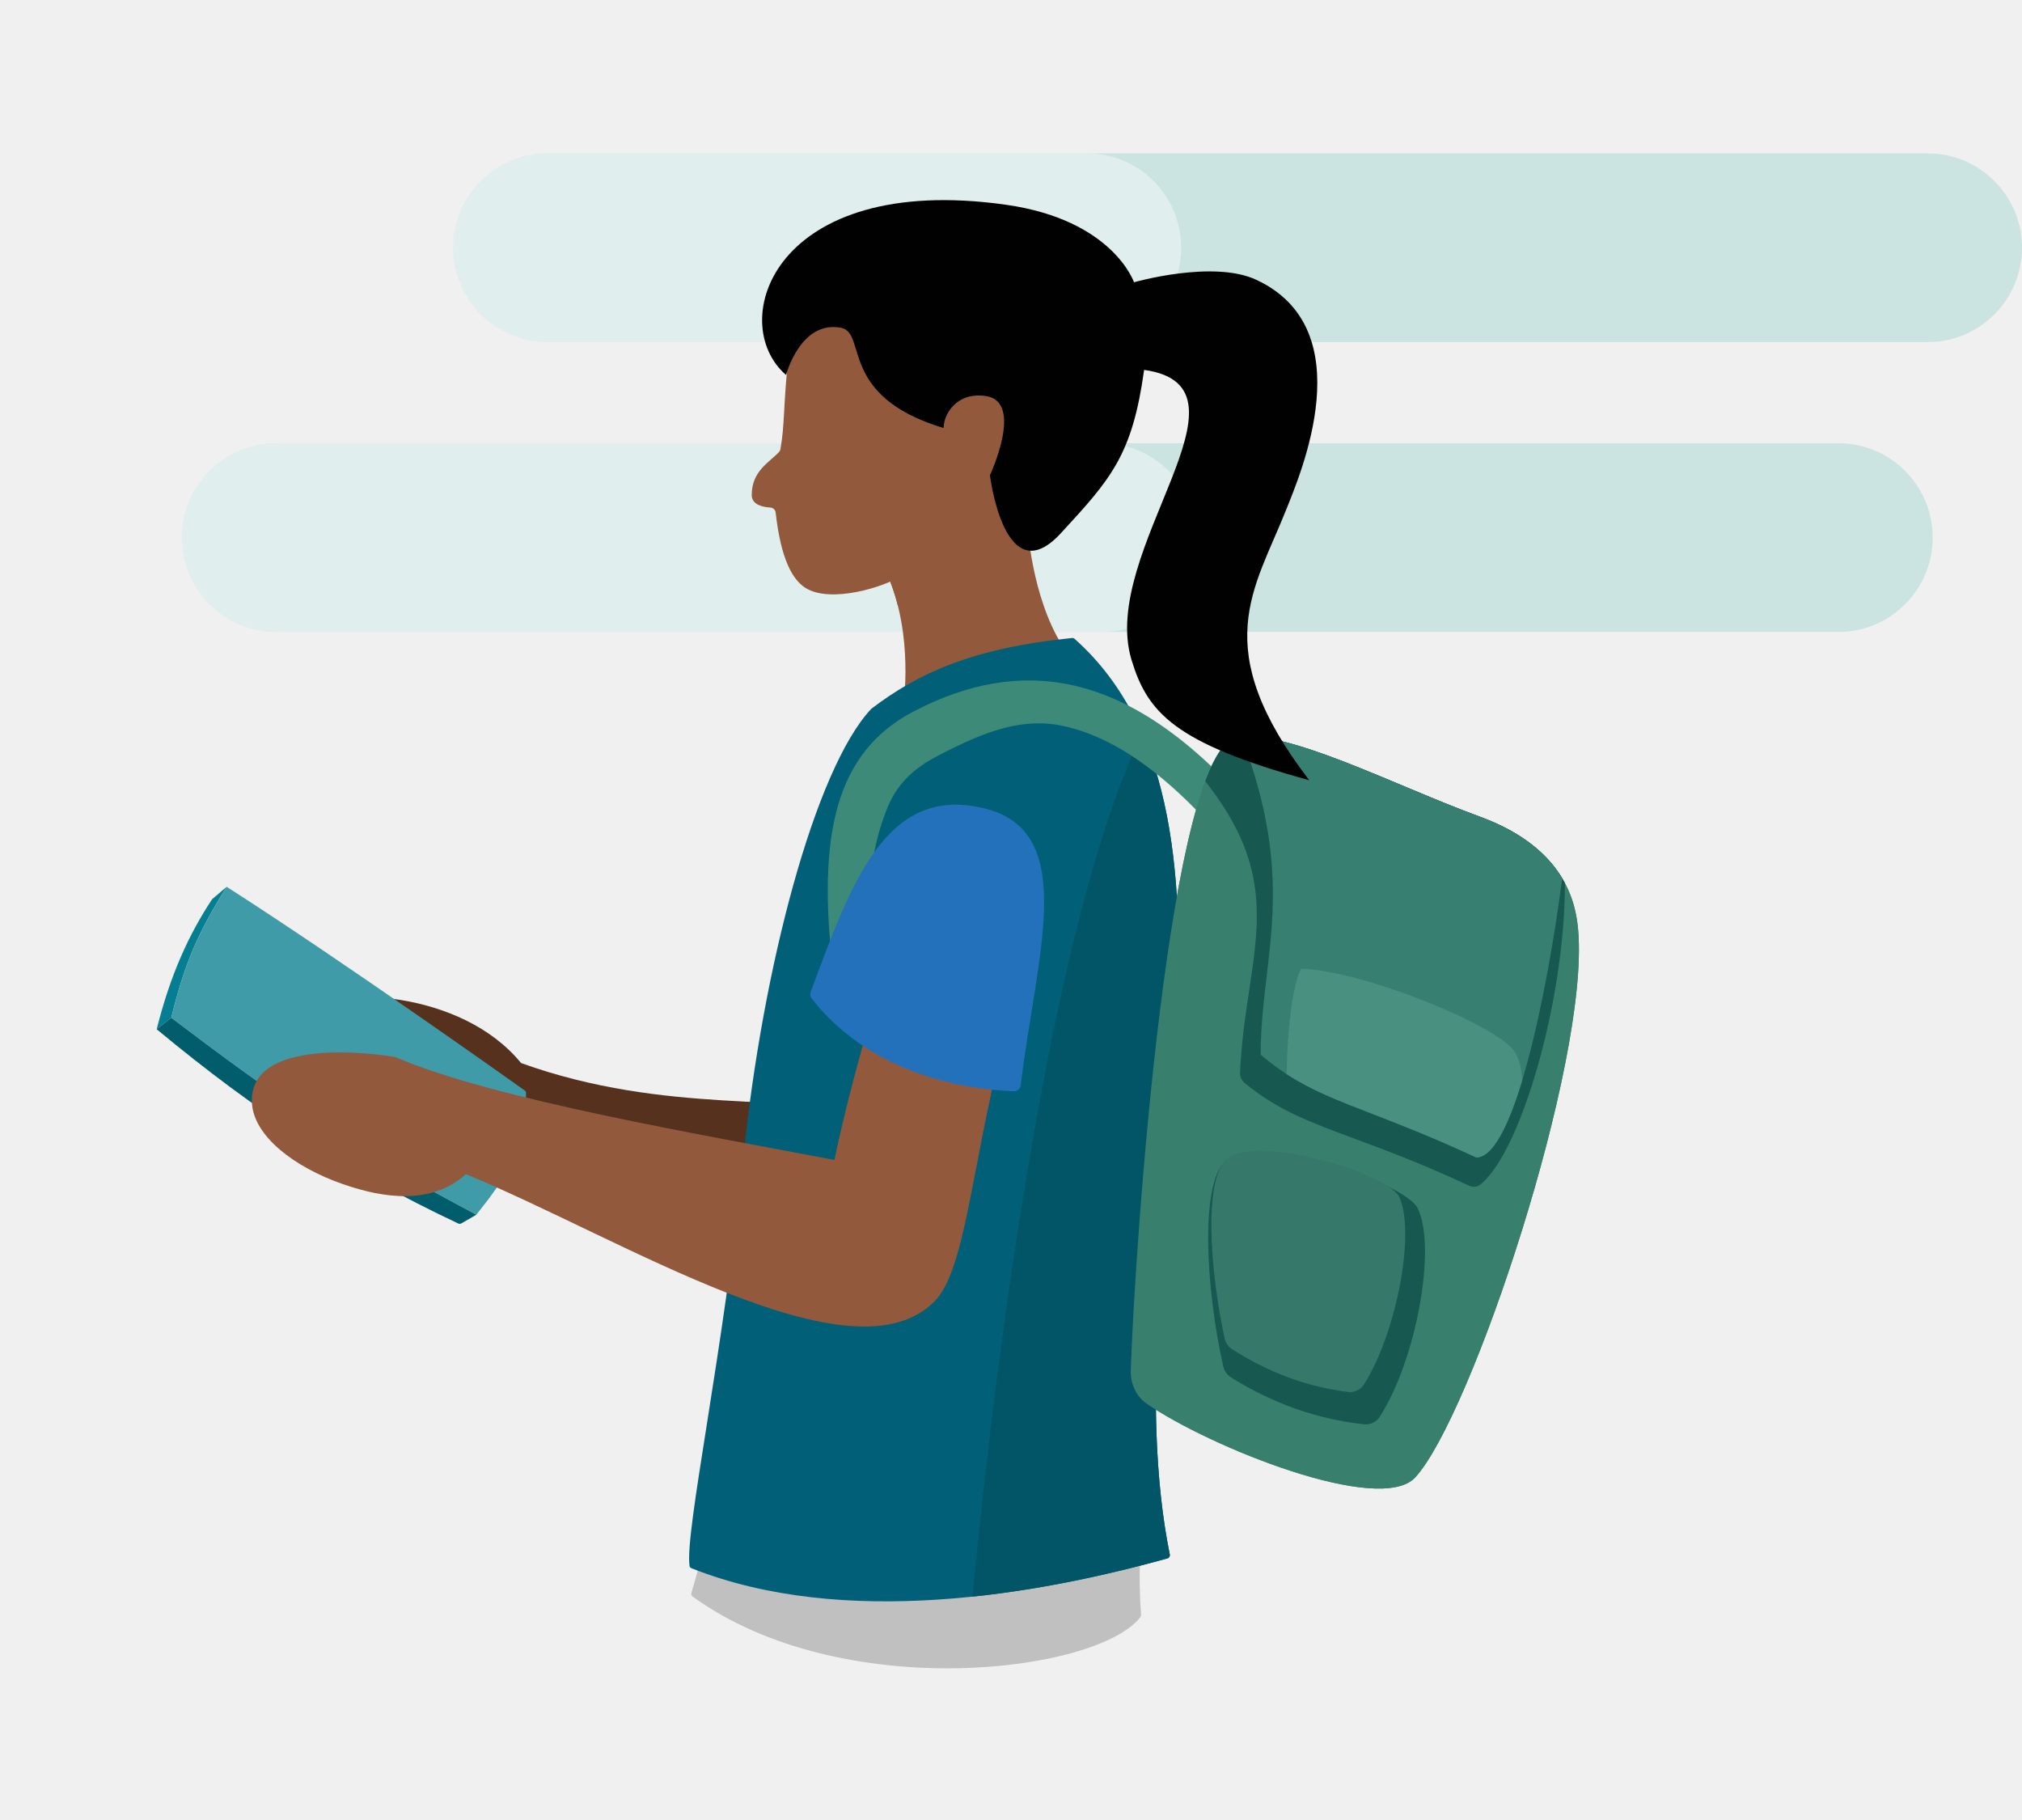
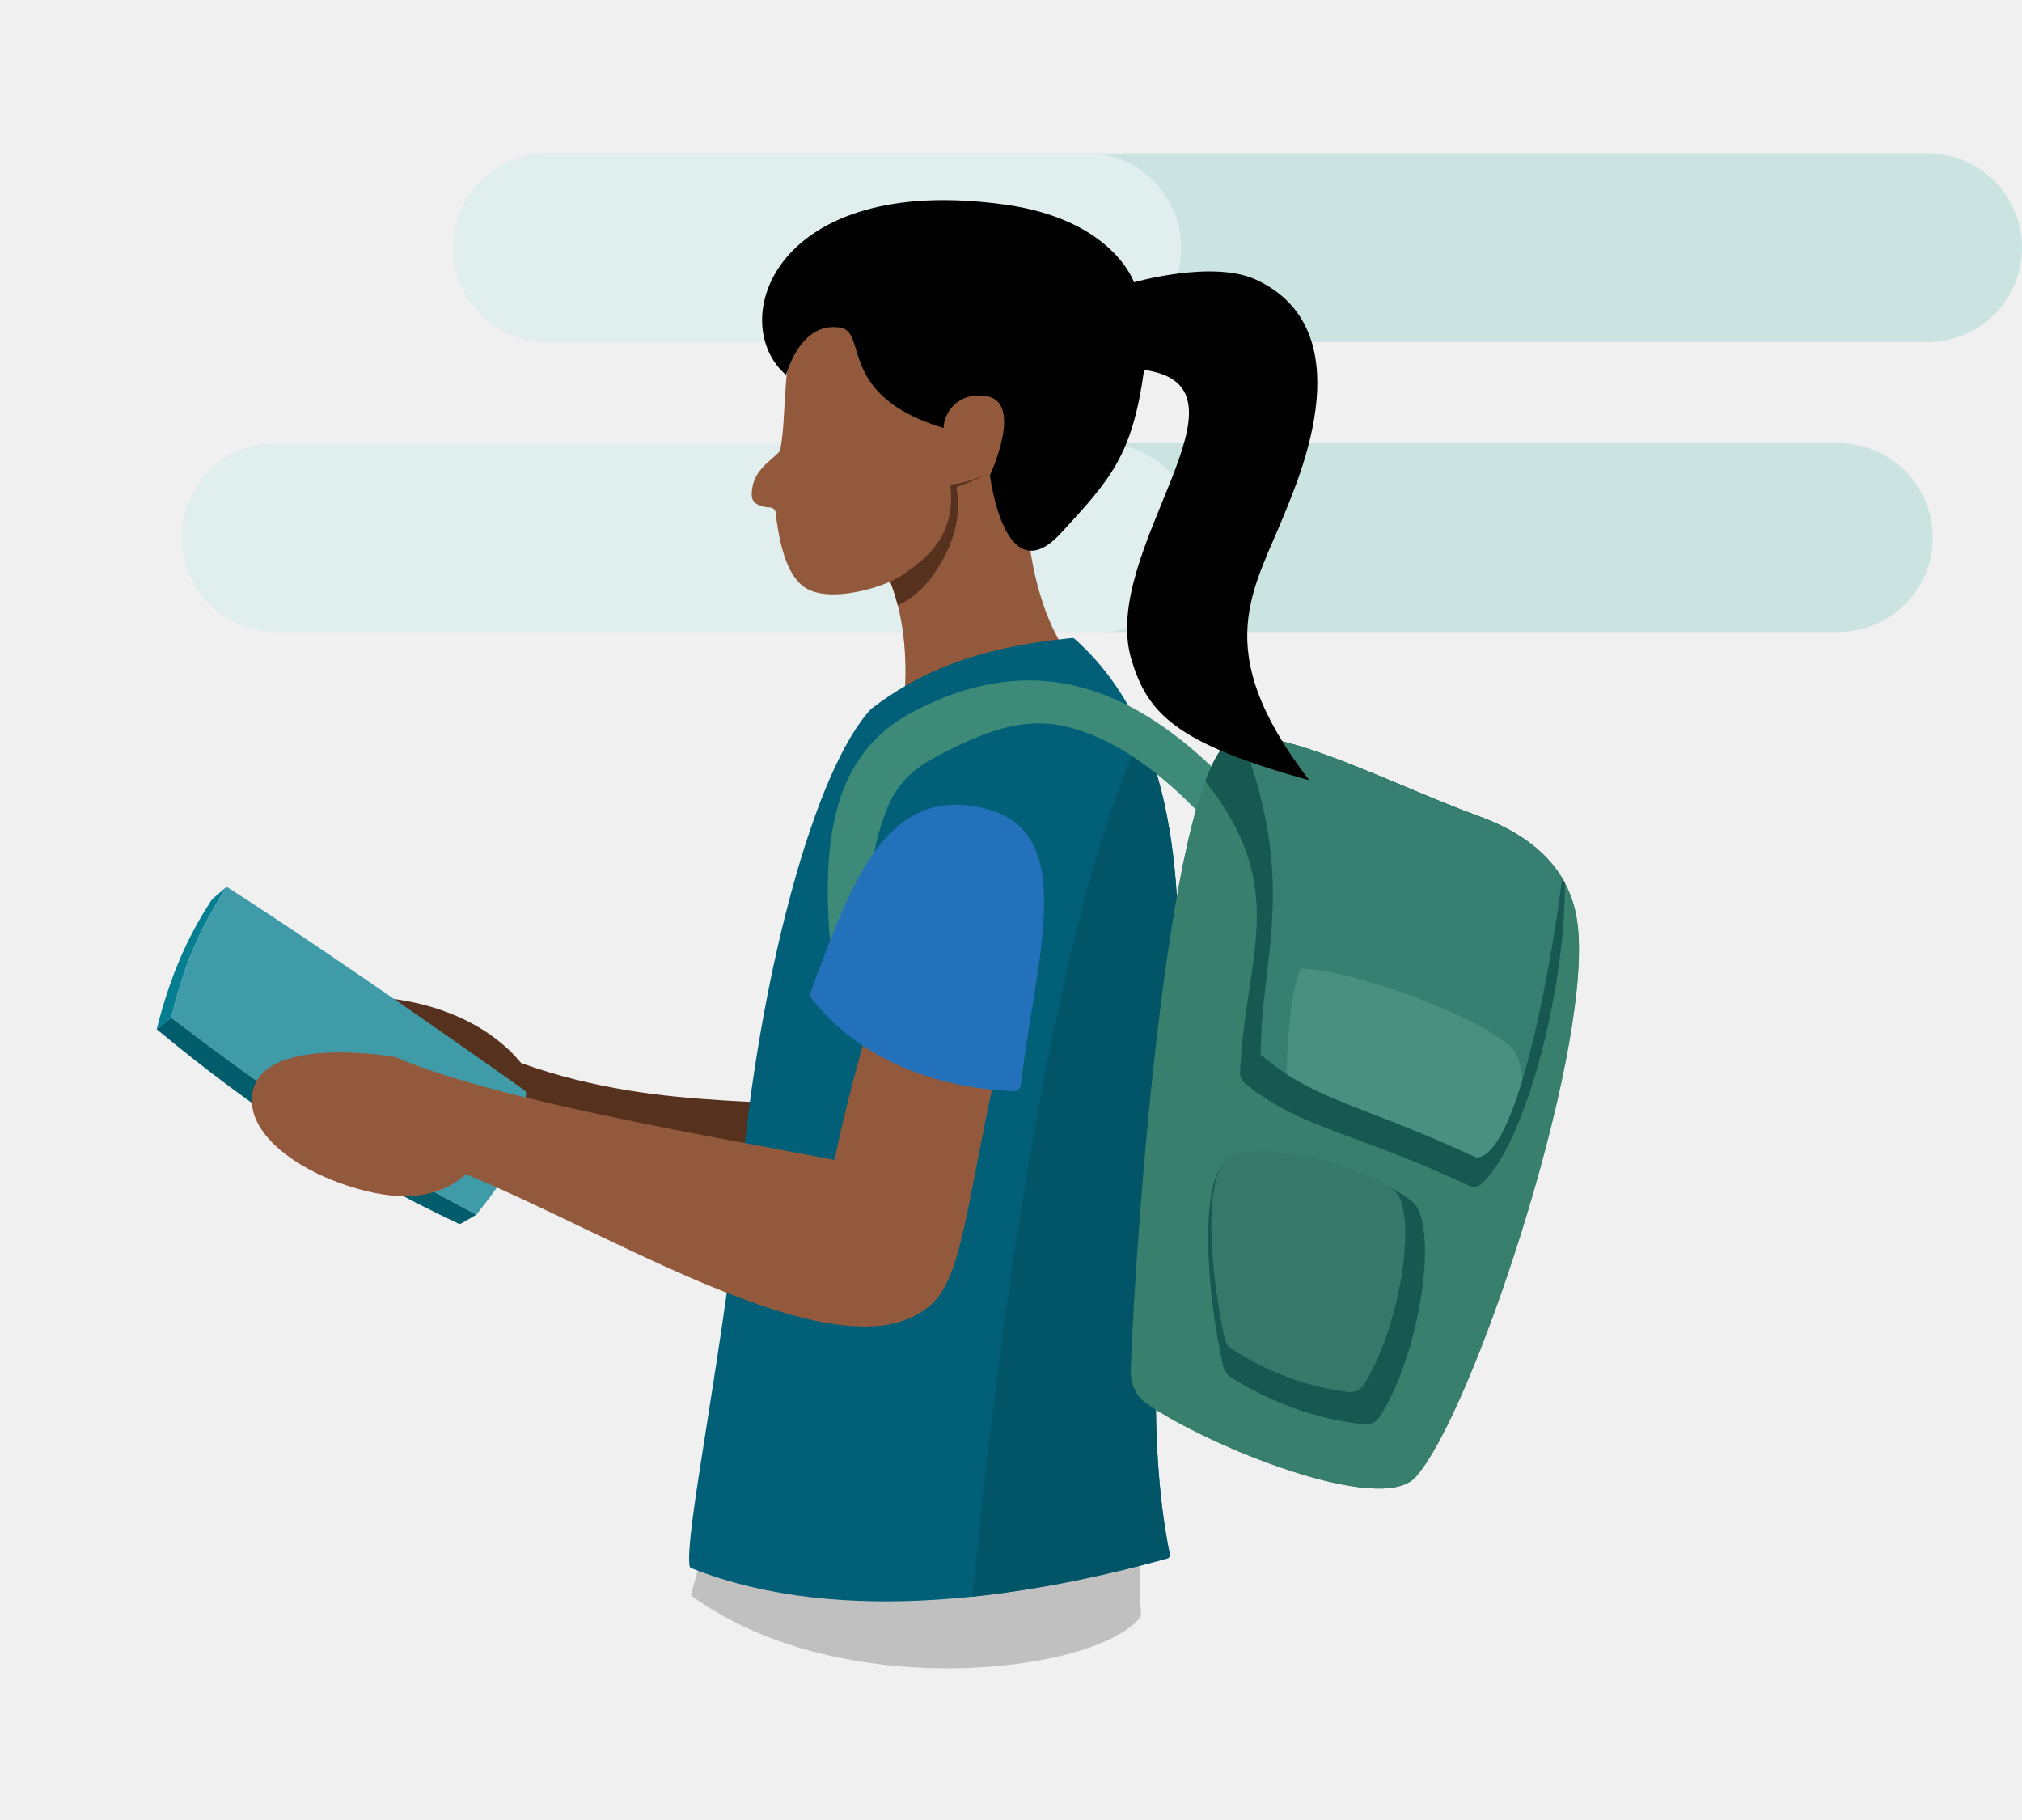
<svg xmlns="http://www.w3.org/2000/svg" width="1200" height="1080" viewBox="0 0 1200 1080" fill="none">
  <path fill-rule="evenodd" clip-rule="evenodd" d="M269 147C269 116.072 294.072 91 325 91H1144C1174.93 91 1200 116.072 1200 147C1200 177.928 1174.93 203 1144 203H325C294.072 203 269 177.928 269 147Z" fill="#5FC2B7" fill-opacity="0.25" />
  <path fill-rule="evenodd" clip-rule="evenodd" d="M269 147C269 116.072 294.072 91 325 91H645C675.928 91 701 116.072 701 147C701 177.928 675.928 203 645 203H325C294.072 203 269 177.928 269 147Z" fill="white" fill-opacity="0.4" />
  <path fill-rule="evenodd" clip-rule="evenodd" d="M108 319C108 288.072 133.072 263 164 263H1091C1121.93 263 1147 288.072 1147 319C1147 349.928 1121.93 375 1091 375H164C133.072 375 108 349.928 108 319Z" fill="#5FC2B7" fill-opacity="0.25" />
  <path fill-rule="evenodd" clip-rule="evenodd" d="M108 319C108 288.072 133.072 263 164 263H654C684.928 263 710 288.072 710 319C710 349.928 684.928 375 654 375H164C133.072 375 108 349.928 108 319Z" fill="white" fill-opacity="0.4" />
  <path d="M628.9 387.732L540.663 418.486C538.515 419.234 536.287 417.437 536.519 415.174C538.043 400.287 540.239 355.086 515.926 322.411C514.932 321.075 515.141 319.174 516.448 318.143L586.42 262.932C587.96 261.716 590.234 262.283 591.024 264.079L609.068 305.105C609.223 305.458 609.308 305.832 609.325 306.217C609.565 311.608 611.992 353.525 630.46 383.15C631.507 384.829 630.769 387.081 628.9 387.732Z" fill="#92593C" />
-   <path d="M593.671 273.5C590.432 281 572.531 287.333 568.366 288.718C567.872 288.882 567.589 289.392 567.691 289.902C572.599 314.26 557.252 340.741 543.835 352.235C540.414 355.166 536.694 357.462 532.808 359.207C529.62 346.628 524.373 333.763 515.926 322.411C514.932 321.075 515.141 319.174 516.448 318.143L586.42 262.932C587.96 261.716 590.234 262.283 591.024 264.079C591.024 264.079 595.936 268.257 593.671 273.5Z" fill="#92593C" />
+   <path d="M593.671 273.5C590.432 281 572.531 287.333 568.366 288.718C567.872 288.882 567.589 289.392 567.691 289.902C572.599 314.26 557.252 340.741 543.835 352.235C540.414 355.166 536.694 357.462 532.808 359.207C529.62 346.628 524.373 333.763 515.926 322.411C514.932 321.075 515.141 319.174 516.448 318.143L586.42 262.932C587.96 261.716 590.234 262.283 591.024 264.079C591.024 264.079 595.936 268.257 593.671 273.5Z" fill="#56311E" />
  <path d="M463.137 266.685C465.874 251.554 464.589 242.378 468.261 207.745C468.374 206.679 469.051 205.736 470.032 205.303L486.495 153.181C487.032 151.481 488.924 150.622 490.557 151.335L606.5 202L593.944 248.346C593.767 248.997 593.87 249.687 593.908 250.36C593.952 251.144 593.687 251.931 593.143 252.535L564.621 284.261C564.021 284.928 563.757 285.845 563.875 286.734C568.07 318.427 549.088 331.755 535.403 341.33C525.484 348.269 492.75 358.388 477.871 348.765C470.456 343.97 463.464 332.217 460.321 304.084C460.141 302.469 458.724 301.259 457.101 301.169C453.029 300.942 446.129 299.682 446.129 293.742C446.129 279.332 456.84 274.231 462.468 268.065C462.818 267.681 463.044 267.196 463.137 266.685Z" fill="#92593C" />
  <path d="M590.571 278.315C577 287.001 560 289.5 553.339 286.498C542.37 281.556 548.949 256.447 560.638 243.987C572.328 231.526 584.806 228.774 594.539 235.854C601.598 240.988 609.979 265.894 590.571 278.315Z" fill="#92593C" />
  <path d="M410.335 945.213C419.347 915.105 419.347 906.925 419.347 906.925L485.195 570.062C485.373 569.148 486.16 568.478 487.091 568.447L648.584 563.064C649.655 563.028 650.564 563.843 650.645 564.911L677.25 915.352C677.25 915.352 675.305 933.338 677.193 958.238C677.229 958.71 677.118 959.163 676.829 959.539C651.332 992.752 499.513 1011.49 411.062 947.413C410.377 946.917 410.092 946.023 410.335 945.213Z" fill="#C0C0C0" />
  <path d="M309.242 630.819C396.036 662.048 472.911 648.169 512.093 662.048L494.734 726.489C494.734 726.489 388.154 703.712 294.416 665.048C273.943 683.484 245.74 679.409 221.504 670.996C192.306 660.86 160.327 609.582 176.818 599.094C198.641 585.214 273.532 587.197 309.242 630.819Z" fill="#56311E" />
  <path d="M101.65 603.949C109.434 572.179 117.1 554.053 134.518 526.226C131.545 528.762 127.103 532.549 126.083 533.419C125.94 533.541 125.816 533.681 125.713 533.838C111.947 554.771 101.043 578.541 93 610.757L101.65 603.949Z" fill="#057E92" />
  <path fill-rule="evenodd" clip-rule="evenodd" d="M134.518 526.226C203.545 570.422 301.801 640.256 311.448 647.125C311.975 647.5 312.219 648.068 312.214 648.715C311.983 682.6 300.412 698.353 282.716 720.816C205.446 679.969 164.504 651.603 101.65 603.949C109.434 572.179 117.1 554.053 134.518 526.226Z" fill="#409BA8" />
  <path d="M282.716 720.816C205.446 679.969 164.504 651.603 101.65 603.949L93 610.757C152.111 659.877 206.081 694.95 271.963 726.042C272.556 726.322 273.249 726.295 273.817 725.967C275.632 724.916 279.798 722.505 282.716 720.816Z" fill="#015C6B" />
  <path d="M839.925 876.687C819.051 899.418 717.641 858.574 680.47 832.884C673.922 828.358 670.803 820.762 671.075 812.807C673.594 739.222 693.593 444.468 734.285 437.496C763.547 432.482 829.015 466.7 878.116 484.587C931.184 503.92 935.535 539.1 936.638 552.499C943.086 630.819 873.155 840.501 839.925 876.687Z" fill="#387F6E" />
  <path d="M692.826 924.771C615.252 946.322 500.8 966.484 410.383 930.604C409.783 930.366 409.341 929.911 409.242 929.273C406.197 909.73 429.472 802.282 441.169 686.833C452.611 573.907 483.745 456.279 516.944 420.758C517.019 420.677 517.097 420.608 517.184 420.541C544.302 399.873 576.517 384.612 636.201 378.594C636.752 378.538 637.319 378.72 637.733 379.088C758.801 486.64 658.162 743.899 694.235 922.458C694.443 923.489 693.839 924.489 692.826 924.771Z" fill="#015F78" />
  <path d="M577.154 947.455C619.301 943.046 659.472 934.037 692.826 924.771C693.839 924.489 694.443 923.489 694.235 922.458C680.406 854.004 686.669 773.985 692.831 695.268C700.39 598.689 707.796 504.071 677.752 435.181C616.496 563.028 584.364 870.886 577.154 947.455Z" fill="#015566" />
  <path fill-rule="evenodd" clip-rule="evenodd" d="M637.419 406.829C648.553 409.368 659.493 413.47 670.306 419.072C689.801 429.173 708.884 444.151 727.952 463.636L710.224 480.966C692.009 462.353 674.694 449.093 657.907 440.572C649.112 436.108 640.463 432.945 631.904 430.994C607.317 425.388 584.917 433.703 556.73 448.401C542.223 455.966 531.996 465.177 525.98 480.966C519.758 497.297 514.775 516.91 516.713 548.374C517.266 557.353 518.628 566.747 519.885 574.008C520.508 577.611 521.095 580.632 521.524 582.74C521.738 583.793 521.912 584.616 522.031 585.166C522.09 585.441 522.136 585.648 522.165 585.782L522.197 585.927L522.204 585.959C522.204 585.959 522.204 585.957 510.109 588.685C498.014 591.412 498.013 591.41 498.013 591.41L498.007 591.383L497.994 591.325L497.949 591.122C497.911 590.948 497.856 590.7 497.788 590.382C497.651 589.746 497.457 588.83 497.223 587.677C496.754 585.374 496.121 582.112 495.449 578.231C494.115 570.523 492.592 560.142 491.961 549.896C489.93 516.919 492.213 490.349 500.25 469.255C508.493 447.619 522.53 432.435 542.245 422.154C574.466 405.352 605.905 399.644 637.419 406.829Z" fill="#3D8A78" />
  <path d="M839.925 876.687C819.051 899.418 717.641 858.574 680.47 832.884C673.922 828.358 670.803 820.762 671.075 812.807C673.594 739.222 693.593 444.468 734.285 437.496C763.547 432.482 829.015 466.7 878.116 484.587C931.184 503.92 935.535 539.1 936.638 552.499C943.086 630.819 873.155 840.501 839.925 876.687Z" fill="#387F6E" />
  <path d="M741.399 587.394C739.15 602.327 736.738 618.346 735.946 636.423C735.841 638.821 736.851 641.169 738.703 642.696C758.223 658.79 777.525 665.942 804.45 675.917C822.562 682.628 844.124 690.616 871.523 703.465C873.785 704.526 876.475 704.567 878.436 703.019C902.691 683.872 928.973 592.569 928.708 523.992C921.327 510.196 906.876 495.064 878.116 484.587C864.245 479.534 849.068 473.178 833.77 466.771C794.915 450.498 755.281 433.898 734.285 437.496C727.356 438.683 721.027 448.214 715.282 463.577C752.893 511.057 747.81 544.809 741.399 587.394Z" fill="#175850" />
  <path d="M751.736 579.376C749.945 594.59 748.174 609.636 748.174 625.862C768.69 643.26 786.479 650.144 813.995 660.791C830.381 667.132 850.217 674.807 876.134 686.833C898.494 686.833 918.343 588.903 927.131 521.207C919.331 508.192 904.952 494.363 878.116 484.587C864.245 479.534 849.068 473.178 833.77 466.771C796.364 451.104 758.235 435.135 736.71 437.177C761.009 500.617 756.308 540.544 751.736 579.376Z" fill="#378071" />
  <path d="M903.36 641.215C895.246 668.034 885.931 686.833 876.134 686.833C850.217 674.807 830.381 667.132 813.995 660.791C793.515 652.866 778.424 647.027 763.586 637.385C763.777 625.977 764.947 589.847 772.11 574.805C810.639 576.263 890.151 609.333 899.112 624.375C901.851 628.971 903.101 634.821 903.36 641.215Z" fill="#499081" />
  <path d="M725.954 810.782C715.626 764.88 712.173 703.304 726.95 689.312C745.871 671.395 833.978 701.684 841.415 717.071C852.681 740.377 840.518 807.069 818.786 840.81C816.752 843.967 813.082 845.595 809.349 845.184C774.942 841.403 748.814 828.692 730.668 817.427C728.267 815.936 726.574 813.54 725.954 810.782Z" fill="#175850" />
  <path d="M726.715 794.025C717.918 752.884 714.459 700.544 727.658 688.122C744.617 672.161 823.927 696.36 830.412 710.261C840.172 731.186 828.809 791.207 809.423 821.636C807.391 824.827 803.677 826.449 799.923 825.98C769.972 822.232 747.216 810.839 731.325 800.699C728.952 799.184 727.303 796.778 726.715 794.025Z" fill="#36786A" />
  <path d="M495.217 688.32C504.144 645.194 517.536 601.573 517.536 601.573L594.411 621.896C576.06 696.747 572.588 753.779 554.733 772.094C506.128 821.951 370.233 735.412 276.495 696.747C256.022 715.184 227.819 711.109 203.583 702.696C174.385 692.56 150.668 674.115 149.522 654.613C147.163 614.461 224.927 625.366 234.834 627.349C293.358 652.63 420.326 673.945 495.217 688.32Z" fill="#92593C" />
  <path d="M584.008 479.63C526.13 465.667 505.567 522.573 481.104 588.632C480.636 589.898 480.828 591.321 481.65 592.391C505.19 623.039 546.514 645.236 601.662 647.548C603.734 647.635 605.513 646.089 605.76 644.029C615.083 566.547 640.653 493.296 584.008 479.63Z" fill="#2371BA" />
  <path d="M671.5 391.5C680.979 422.855 697 441 777 463C716.5 384 744.5 350 763.5 302C771.534 281.703 809 195.5 745.5 166C719.817 154.069 673 167.5 673 167.5C673 167.5 660.5 130.471 597 121.499C459 102.001 430.5 191.499 466.5 222.499C466.5 222.499 475 190 499 194.5C515 197.5 497 234.999 560 253.999C560 245.999 567.5 232.499 585 234.999C608 238.285 587.5 281.999 587.5 281.999C587.5 281.999 596.097 352.687 629.5 316.5C659.5 284 672 270 679 219.5C751 229.5 652 327 671.5 391.5Z" fill="#010101" />
</svg>
